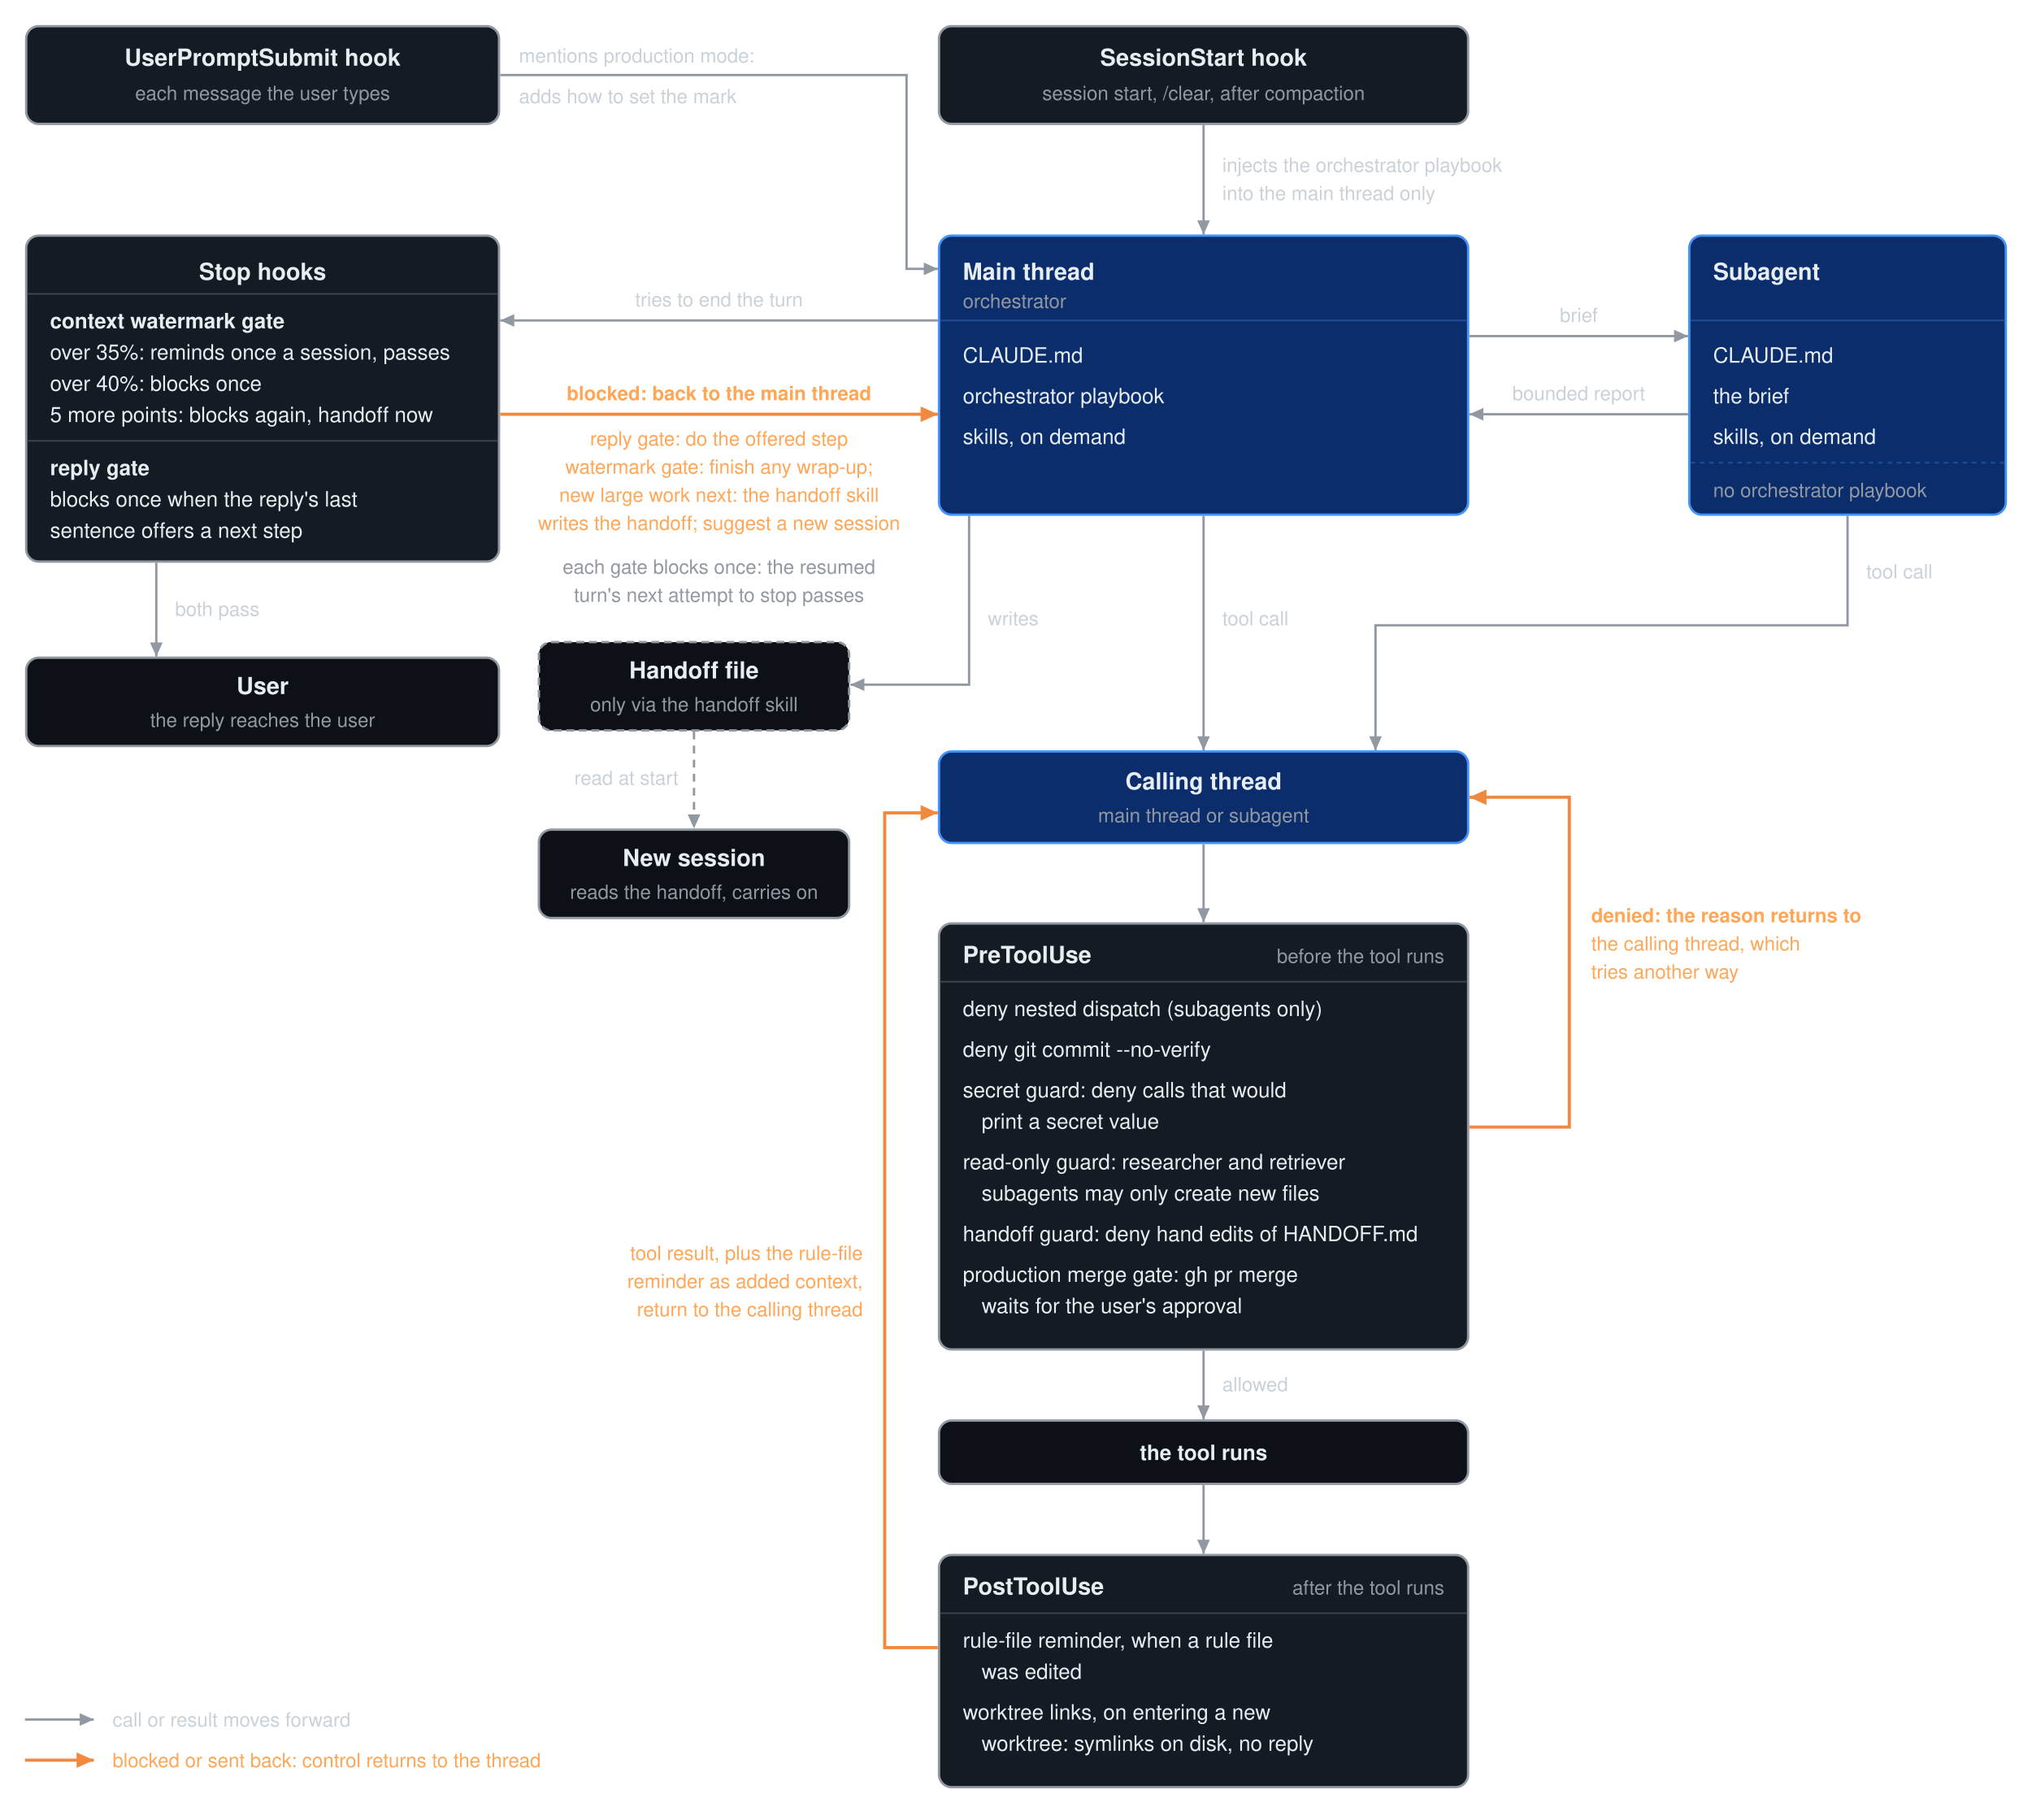
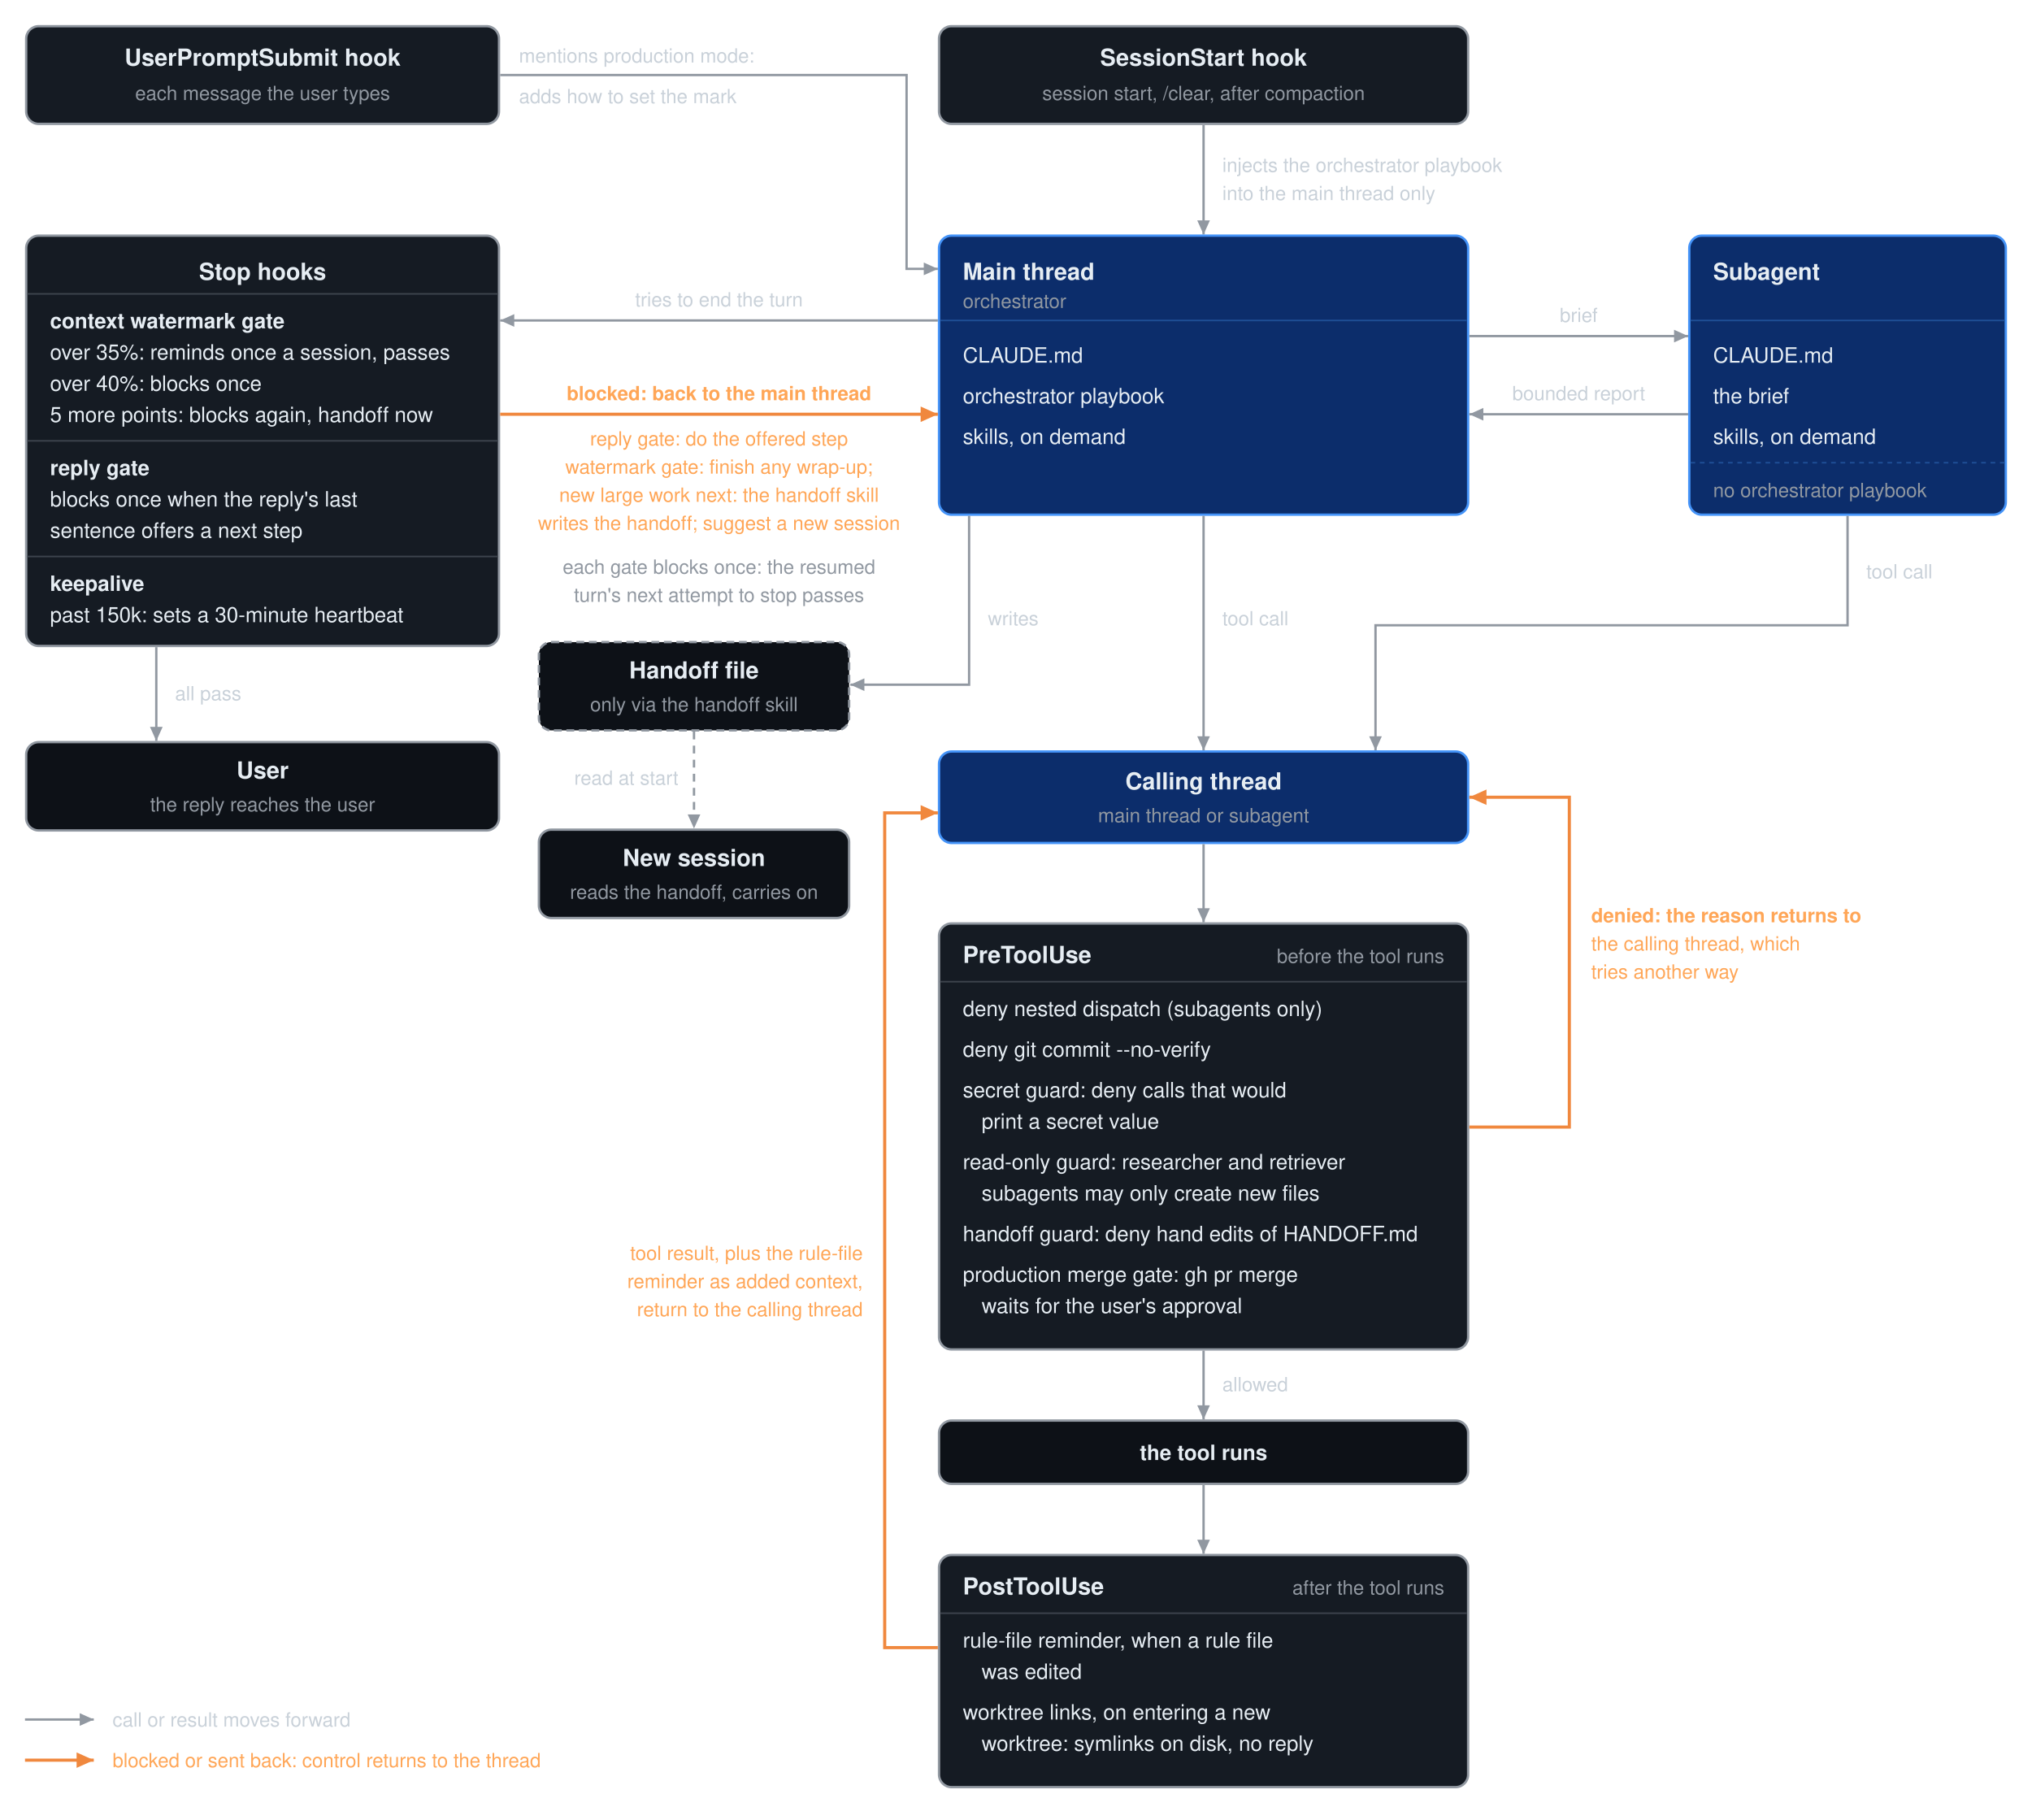
- <svg xmlns="http://www.w3.org/2000/svg" width="1300" height="1164" viewBox="0 0 1300 1164" role="img" aria-label="Architecture of one turn. At session start, after /clear and after compaction, the SessionStart hook injects the orchestrator playbook into the main thread only; subagents do not receive it. When a message the user typed mentions production mode, the UserPromptSubmit hook adds one line to the main thread on how to set and check a repository's production mark. The main thread sends a brief to a subagent, which returns a bounded report. Every tool call from either thread passes PreToolUse before the tool runs: it denies nested dispatch inside subagents, git commit --no-verify, calls that would print a secret value, direct writes to HANDOFF.md, and a researcher or retriever subagent changing, moving or deleting an existing file, while researcher and retriever subagents may still read files, run commands and create new files; a gh pr merge in a repository marked as production waits until the user approves it on the spot. A denial sends its reason back to the calling thread, which tries another way; an allowed call runs the tool. After the tool runs, PostToolUse returns a rule-file reminder as added context to the calling thread when a rule file was edited, and when a new worktree is entered it symlinks CLAUDE.md, node_modules and .env* from the main checkout into that worktree without replying. When the main thread tries to end the turn, the Stop hooks run, and if both pass the turn ends. The context watermark gate adds a reminder once per session over 35%, or on every turn when the session has no scratchpad, and lets the stop pass, blocks once over 40%, and after that blocks again at every further rise of 5 points over the usage at its last block; the reply gate blocks once when the reply's last sentence offers a next step. A block returns control to the main thread. After the reply gate it either takes the offered step or, when the decision really is the user's, asks again with the background, the consequences of each option and a recommendation. After the watermark gate's first block it finishes any wrap-up that the context it already holds can complete, and when a new large block of work comes next it generates the handoff file with the handoff skill and tells the user to switch to a new session; after each further block it generates the handoff at once. A new session reads that file to carry on. Neither gate blocks the turn it has just resumed, so that turn's next attempt to stop passes." font-family="system-ui, -apple-system, 'Segoe UI', Helvetica, Arial, sans-serif">
+ <svg xmlns="http://www.w3.org/2000/svg" width="1300" height="1164" viewBox="0 0 1300 1164" role="img" aria-label="Architecture of one turn. At session start, after /clear and after compaction, the SessionStart hook injects the orchestrator playbook into the main thread only; subagents do not receive it. When a message the user typed mentions production mode, the UserPromptSubmit hook adds one line to the main thread on how to set and check a repository's production mark. The main thread sends a brief to a subagent, which returns a bounded report. Every tool call from either thread passes PreToolUse before the tool runs: it denies nested dispatch inside subagents, git commit --no-verify, calls that would print a secret value, direct writes to HANDOFF.md, and a researcher or retriever subagent changing, moving or deleting an existing file, while researcher and retriever subagents may still read files, run commands and create new files; a gh pr merge in a repository marked as production waits until the user approves it on the spot. A denial sends its reason back to the calling thread, which tries another way; an allowed call runs the tool. After the tool runs, PostToolUse returns a rule-file reminder as added context to the calling thread when a rule file was edited, and when a new worktree is entered it symlinks CLAUDE.md, node_modules and .env* from the main checkout into that worktree without replying. When the main thread tries to end the turn, the Stop hooks run, and if all pass the turn ends. The context watermark gate adds a reminder once per session over 35%, or on every turn when the session has no scratchpad, and lets the stop pass, blocks once over 40%, and after that blocks again at every further rise of 5 points over the usage at its last block; the reply gate blocks once when the reply's last sentence offers a next step; the keepalive gate blocks once when the main thread's context has reached 150,000 tokens and no keepalive is live, and the main thread then sets a recurring task every 30 minutes that keeps the prompt cache warm while the user is away. A block returns control to the main thread. After the reply gate it either takes the offered step or, when the decision really is the user's, asks again with the background, the consequences of each option and a recommendation. After the watermark gate's first block it finishes any wrap-up that the context it already holds can complete, and when a new large block of work comes next it generates the handoff file with the handoff skill and tells the user to switch to a new session; after each further block it generates the handoff at once. A new session reads that file to carry on. No gate blocks the turn it has just resumed, so that turn's next attempt to stop passes." font-family="system-ui, -apple-system, 'Segoe UI', Helvetica, Arial, sans-serif">
  <defs>
    <marker id="arrow" viewBox="0 0 10 10" refX="10" refY="5" markerWidth="9" markerHeight="9" markerUnits="userSpaceOnUse" orient="auto">
      <path d="M0,0.5 L10,5 L0,9.5 z" fill="#9198a1" />
    </marker>
    <marker id="back" viewBox="0 0 10 10" refX="10" refY="5" markerWidth="11" markerHeight="11" markerUnits="userSpaceOnUse" orient="auto">
      <path d="M0,0.5 L10,5 L0,9.5 z" fill="#f0883e" />
    </marker>
  </defs>
  <g id="userpromptsubmit">
    <rect id="ups-box" x="16.75" y="16.75" width="302.5" height="62.5" rx="8" fill="#151b23" stroke="#9198a1" stroke-width="1.5" />
    <text x="168" y="42" font-size="15" font-weight="600" text-anchor="middle" fill="#e6edf3" data-box="ups-box">UserPromptSubmit hook</text>
    <text x="168" y="64" font-size="12.5" text-anchor="middle" fill="#9198a1" data-box="ups-box">each message the user types</text>
  </g>
  <path d="M320,48 L580,48 L580,172 L600,172" fill="none" stroke="#9198a1" stroke-width="1.5" marker-end="url(#arrow)" />
  <text x="332" y="40" font-size="12.5" text-anchor="start" fill="#c9d1d9">mentions production mode:</text>
  <text x="332" y="66" font-size="12.5" text-anchor="start" fill="#c9d1d9">adds how to set the mark</text>
  <g id="sessionstart">
    <rect id="ss-box" x="600.75" y="16.75" width="338.5" height="62.5" rx="8" fill="#151b23" stroke="#9198a1" stroke-width="1.5" />
    <text x="770" y="42" font-size="15" font-weight="600" text-anchor="middle" fill="#e6edf3" data-box="ss-box">SessionStart hook</text>
    <text x="770" y="64" font-size="12.5" text-anchor="middle" fill="#9198a1" data-box="ss-box">session start, /clear, after compaction</text>
  </g>
  <path d="M770,80 L770,150" fill="none" stroke="#9198a1" stroke-width="1.5" marker-end="url(#arrow)" />
  <text x="782" y="110" font-size="12.5" text-anchor="start" fill="#c9d1d9">injects the orchestrator playbook</text>
  <text x="782" y="128" font-size="12.5" text-anchor="start" fill="#c9d1d9">into the main thread only</text>
  <g id="main">
    <rect id="main-box" x="600.75" y="150.75" width="338.5" height="178.5" rx="8" fill="#0c2d6b" stroke="#4493f8" stroke-width="1.5" />
    <text x="616" y="179" font-size="15" font-weight="600" fill="#e6edf3" data-box="main-box">Main thread</text>
    <text x="616" y="197" font-size="12.5" fill="#9198a1" data-box="main-box">orchestrator</text>
    <line x1="601.5" y1="205" x2="938.5" y2="205" stroke="#1f4f96" stroke-width="1" />
    <text x="616" y="232" font-size="13.5" fill="#e6edf3" data-box="main-box">CLAUDE.md</text>
    <text x="616" y="258" font-size="13.5" fill="#e6edf3" data-box="main-box">orchestrator playbook</text>
    <text x="616" y="284" font-size="13.5" fill="#e6edf3" data-box="main-box">skills, on demand</text>
  </g>
  <g id="subagent">
    <rect id="sub-box" x="1080.75" y="150.75" width="202.5" height="178.5" rx="8" fill="#0c2d6b" stroke="#4493f8" stroke-width="1.5" />
    <text x="1096" y="179" font-size="15" font-weight="600" fill="#e6edf3" data-box="sub-box">Subagent</text>
    <line x1="1081.5" y1="205" x2="1282.5" y2="205" stroke="#1f4f96" stroke-width="1" />
    <text x="1096" y="232" font-size="13.5" fill="#e6edf3" data-box="sub-box">CLAUDE.md</text>
    <text x="1096" y="258" font-size="13.5" fill="#e6edf3" data-box="sub-box">the brief</text>
    <text x="1096" y="284" font-size="13.5" fill="#e6edf3" data-box="sub-box">skills, on demand</text>
    <line x1="1081.5" y1="296" x2="1282.5" y2="296" stroke="#1f4f96" stroke-width="1" stroke-dasharray="3 3" />
    <text x="1096" y="318" font-size="12.5" fill="#9198a1" data-box="sub-box">no orchestrator playbook</text>
  </g>
  <path d="M940,215 L1080,215" fill="none" stroke="#9198a1" stroke-width="1.5" marker-end="url(#arrow)" />
  <text x="1010" y="206" font-size="12.5" text-anchor="middle" fill="#c9d1d9">brief</text>
  <path d="M1080,265 L940,265" fill="none" stroke="#9198a1" stroke-width="1.5" marker-end="url(#arrow)" />
  <text x="1010" y="256" font-size="12.5" text-anchor="middle" fill="#c9d1d9">bounded report</text>
  <g id="stop">
-     <rect id="stop-box" x="16.75" y="150.75" width="302.5" height="208.5" rx="8" fill="#151b23" stroke="#9198a1" stroke-width="1.5" />
+     <rect id="stop-box" x="16.75" y="150.75" width="302.5" height="262.5" rx="8" fill="#151b23" stroke="#9198a1" stroke-width="1.5" />
    <text x="168" y="179" font-size="15" font-weight="600" text-anchor="middle" fill="#e6edf3" data-box="stop-box">Stop hooks</text>
    <line x1="17.5" y1="188" x2="318.5" y2="188" stroke="#3d444d" stroke-width="1" />
    <text x="32" y="210" font-size="13.5" font-weight="600" fill="#e6edf3" data-box="stop-box">context watermark gate</text>
    <text x="32" y="230" font-size="13.5" fill="#e6edf3" data-box="stop-box">over 35%: reminds once a session, passes</text>
    <text x="32" y="250" font-size="13.5" fill="#e6edf3" data-box="stop-box">over 40%: blocks once</text>
    <text x="32" y="270" font-size="13.5" fill="#e6edf3" data-box="stop-box">5 more points: blocks again, handoff now</text>
    <line x1="17.5" y1="282" x2="318.5" y2="282" stroke="#3d444d" stroke-width="1" />
    <text x="32" y="304" font-size="13.5" font-weight="600" fill="#e6edf3" data-box="stop-box">reply gate</text>
    <text x="32" y="324" font-size="13.5" fill="#e6edf3" data-box="stop-box">blocks once when the reply's last</text>
    <text x="32" y="344" font-size="13.5" fill="#e6edf3" data-box="stop-box">sentence offers a next step</text>
+     <line x1="17.5" y1="356" x2="318.5" y2="356" stroke="#3d444d" stroke-width="1" />
+     <text x="32" y="378" font-size="13.5" font-weight="600" fill="#e6edf3" data-box="stop-box">keepalive</text>
+     <text x="32" y="398" font-size="13.5" fill="#e6edf3" data-box="stop-box">past 150k: sets a 30-minute heartbeat</text>
  </g>
  <path d="M600,205 L320,205" fill="none" stroke="#9198a1" stroke-width="1.5" marker-end="url(#arrow)" />
  <text x="460" y="196" font-size="12.5" text-anchor="middle" fill="#c9d1d9">tries to end the turn</text>
  <path d="M320,265 L600,265" fill="none" stroke="#f0883e" stroke-width="2" marker-end="url(#back)" />
  <text x="460" y="256" font-size="12.5" font-weight="600" text-anchor="middle" fill="#ffa657">blocked: back to the main thread</text>
  <text x="460" y="285" font-size="12.5" text-anchor="middle" fill="#ffa657">reply gate: do the offered step</text>
  <text x="460" y="303" font-size="12.5" text-anchor="middle" fill="#ffa657">watermark gate: finish any wrap-up;</text>
  <text x="460" y="321" font-size="12.5" text-anchor="middle" fill="#ffa657">new large work next: the handoff skill</text>
  <text x="460" y="339" font-size="12.5" text-anchor="middle" fill="#ffa657">writes the handoff; suggest a new session</text>
  <text x="460" y="367" font-size="12.5" text-anchor="middle" fill="#9198a1">each gate blocks once: the resumed</text>
  <text x="460" y="385" font-size="12.5" text-anchor="middle" fill="#9198a1">turn's next attempt to stop passes</text>
-   <path d="M100,360 L100,420" fill="none" stroke="#9198a1" stroke-width="1.5" marker-end="url(#arrow)" />
-   <text x="112" y="394" font-size="12.5" text-anchor="start" fill="#c9d1d9">both pass</text>
+   <path d="M100,414 L100,474" fill="none" stroke="#9198a1" stroke-width="1.5" marker-end="url(#arrow)" />
+   <text x="112" y="448" font-size="12.5" text-anchor="start" fill="#c9d1d9">all pass</text>
  <g id="user">
-     <rect id="user-box" x="16.75" y="420.75" width="302.5" height="56.5" rx="8" fill="#0d1117" stroke="#9198a1" stroke-width="1.5" />
-     <text x="168" y="444" font-size="15" font-weight="600" text-anchor="middle" fill="#e6edf3" data-box="user-box">User</text>
-     <text x="168" y="465" font-size="12.5" text-anchor="middle" fill="#9198a1" data-box="user-box">the reply reaches the user</text>
+     <rect id="user-box" x="16.75" y="474.75" width="302.5" height="56.5" rx="8" fill="#0d1117" stroke="#9198a1" stroke-width="1.5" />
+     <text x="168" y="498" font-size="15" font-weight="600" text-anchor="middle" fill="#e6edf3" data-box="user-box">User</text>
+     <text x="168" y="519" font-size="12.5" text-anchor="middle" fill="#9198a1" data-box="user-box">the reply reaches the user</text>
  </g>
  <g id="handoff">
    <rect id="handoff-box" x="344.75" y="410.75" width="198.5" height="56.5" rx="8" fill="#0d1117" stroke="#9198a1" stroke-width="1.5" stroke-dasharray="5 3" />
    <text x="444" y="434" font-size="15" font-weight="600" text-anchor="middle" fill="#e6edf3" data-box="handoff-box">Handoff file</text>
    <text x="444" y="455" font-size="12.5" text-anchor="middle" fill="#9198a1" data-box="handoff-box">only via the handoff skill</text>
  </g>
  <path d="M620,330 L620,438 L544,438" fill="none" stroke="#9198a1" stroke-width="1.5" marker-end="url(#arrow)" />
  <text x="632" y="400" font-size="12.5" text-anchor="start" fill="#c9d1d9">writes</text>
  <g id="newsession">
    <rect id="new-box" x="344.75" y="530.75" width="198.5" height="56.5" rx="8" fill="#0d1117" stroke="#9198a1" stroke-width="1.5" />
    <text x="444" y="554" font-size="15" font-weight="600" text-anchor="middle" fill="#e6edf3" data-box="new-box">New session</text>
    <text x="444" y="575" font-size="12.5" text-anchor="middle" fill="#9198a1" data-box="new-box">reads the handoff, carries on</text>
  </g>
  <path d="M444,468 L444,530" fill="none" stroke="#9198a1" stroke-width="1.5" stroke-dasharray="5 4" marker-end="url(#arrow)" />
  <text x="434" y="502" font-size="12.5" text-anchor="end" fill="#c9d1d9">read at start</text>
  <path d="M770,330 L770,480" fill="none" stroke="#9198a1" stroke-width="1.5" marker-end="url(#arrow)" />
  <text x="782" y="400" font-size="12.5" text-anchor="start" fill="#c9d1d9">tool call</text>
  <path d="M1182,330 L1182,400 L880,400 L880,480" fill="none" stroke="#9198a1" stroke-width="1.5" marker-end="url(#arrow)" />
  <text x="1194" y="370" font-size="12.5" text-anchor="start" fill="#c9d1d9">tool call</text>
  <g id="caller">
    <rect id="caller-box" x="600.75" y="480.75" width="338.5" height="58.5" rx="8" fill="#0c2d6b" stroke="#4493f8" stroke-width="1.5" />
    <text x="770" y="505" font-size="15" font-weight="600" text-anchor="middle" fill="#e6edf3" data-box="caller-box">Calling thread</text>
    <text x="770" y="526" font-size="12.5" text-anchor="middle" fill="#9198a1" data-box="caller-box">main thread or subagent</text>
  </g>
  <path d="M770,540 L770,590" fill="none" stroke="#9198a1" stroke-width="1.5" marker-end="url(#arrow)" />
  <g id="pre">
    <rect id="pre-box" x="600.75" y="590.75" width="338.5" height="272.5" rx="8" fill="#151b23" stroke="#9198a1" stroke-width="1.5" />
    <text x="616" y="616" font-size="15" font-weight="600" fill="#e6edf3" data-box="pre-box">PreToolUse</text>
    <text x="924" y="616" font-size="12.5" text-anchor="end" fill="#9198a1" data-box="pre-box">before the tool runs</text>
    <line x1="601.5" y1="628" x2="938.5" y2="628" stroke="#3d444d" stroke-width="1" />
    <text x="616" y="650" font-size="13.5" fill="#e6edf3" data-box="pre-box">deny nested dispatch (subagents only)</text>
    <text x="616" y="676" font-size="13.5" fill="#e6edf3" data-box="pre-box">deny git commit --no-verify</text>
    <text x="616" y="702" font-size="13.5" fill="#e6edf3" data-box="pre-box">secret guard: deny calls that would</text>
    <text x="628" y="722" font-size="13.5" fill="#e6edf3" data-box="pre-box">print a secret value</text>
    <text x="616" y="748" font-size="13.5" fill="#e6edf3" data-box="pre-box">read-only guard: researcher and retriever</text>
    <text x="628" y="768" font-size="13.5" fill="#e6edf3" data-box="pre-box">subagents may only create new files</text>
    <text x="616" y="794" font-size="13.5" fill="#e6edf3" data-box="pre-box">handoff guard: deny hand edits of HANDOFF.md</text>
    <text x="616" y="820" font-size="13.5" fill="#e6edf3" data-box="pre-box">production merge gate: gh pr merge</text>
    <text x="628" y="840" font-size="13.5" fill="#e6edf3" data-box="pre-box">waits for the user's approval</text>
  </g>
  <path d="M770,864 L770,908" fill="none" stroke="#9198a1" stroke-width="1.5" marker-end="url(#arrow)" />
  <text x="782" y="890" font-size="12.5" text-anchor="start" fill="#c9d1d9">allowed</text>
  <g id="tool">
    <rect id="tool-box" x="600.75" y="908.75" width="338.5" height="40.5" rx="8" fill="#0d1117" stroke="#9198a1" stroke-width="1.5" />
    <text x="770" y="934" font-size="13.5" font-weight="600" text-anchor="middle" fill="#e6edf3" data-box="tool-box">the tool runs</text>
  </g>
  <path d="M770,950 L770,994" fill="none" stroke="#9198a1" stroke-width="1.5" marker-end="url(#arrow)" />
  <g id="post">
    <rect id="post-box" x="600.75" y="994.75" width="338.5" height="148.5" rx="8" fill="#151b23" stroke="#9198a1" stroke-width="1.5" />
    <text x="616" y="1020" font-size="15" font-weight="600" fill="#e6edf3" data-box="post-box">PostToolUse</text>
    <text x="924" y="1020" font-size="12.5" text-anchor="end" fill="#9198a1" data-box="post-box">after the tool runs</text>
    <line x1="601.5" y1="1032" x2="938.5" y2="1032" stroke="#3d444d" stroke-width="1" />
    <text x="616" y="1054" font-size="13.5" fill="#e6edf3" data-box="post-box">rule-file reminder, when a rule file</text>
    <text x="628" y="1074" font-size="13.5" fill="#e6edf3" data-box="post-box">was edited</text>
    <text x="616" y="1100" font-size="13.5" fill="#e6edf3" data-box="post-box">worktree links, on entering a new</text>
    <text x="628" y="1120" font-size="13.5" fill="#e6edf3" data-box="post-box">worktree: symlinks on disk, no reply</text>
  </g>
  <path d="M940,721 L1004,721 L1004,510 L940,510" fill="none" stroke="#f0883e" stroke-width="2" marker-end="url(#back)" />
  <text x="1018" y="590" font-size="12.5" font-weight="600" text-anchor="start" fill="#ffa657">denied: the reason returns to</text>
  <text x="1018" y="608" font-size="12.5" text-anchor="start" fill="#ffa657">the calling thread, which</text>
  <text x="1018" y="626" font-size="12.5" text-anchor="start" fill="#ffa657">tries another way</text>
  <path d="M600,1054 L566,1054 L566,520 L600,520" fill="none" stroke="#f0883e" stroke-width="2" marker-end="url(#back)" />
  <text x="552" y="806" font-size="12.5" text-anchor="end" fill="#ffa657">tool result, plus the rule-file</text>
  <text x="552" y="824" font-size="12.5" text-anchor="end" fill="#ffa657">reminder as added context,</text>
  <text x="552" y="842" font-size="12.5" text-anchor="end" fill="#ffa657">return to the calling thread</text>
  <g id="legend">
    <path d="M16,1100 L60,1100" fill="none" stroke="#9198a1" stroke-width="1.5" marker-end="url(#arrow)" />
    <text x="72" y="1104.5" font-size="12.5" fill="#c9d1d9">call or result moves forward</text>
    <path d="M16,1126 L60,1126" fill="none" stroke="#f0883e" stroke-width="2" marker-end="url(#back)" />
    <text x="72" y="1130.5" font-size="12.5" fill="#ffa657">blocked or sent back: control returns to the thread</text>
  </g>
</svg>
